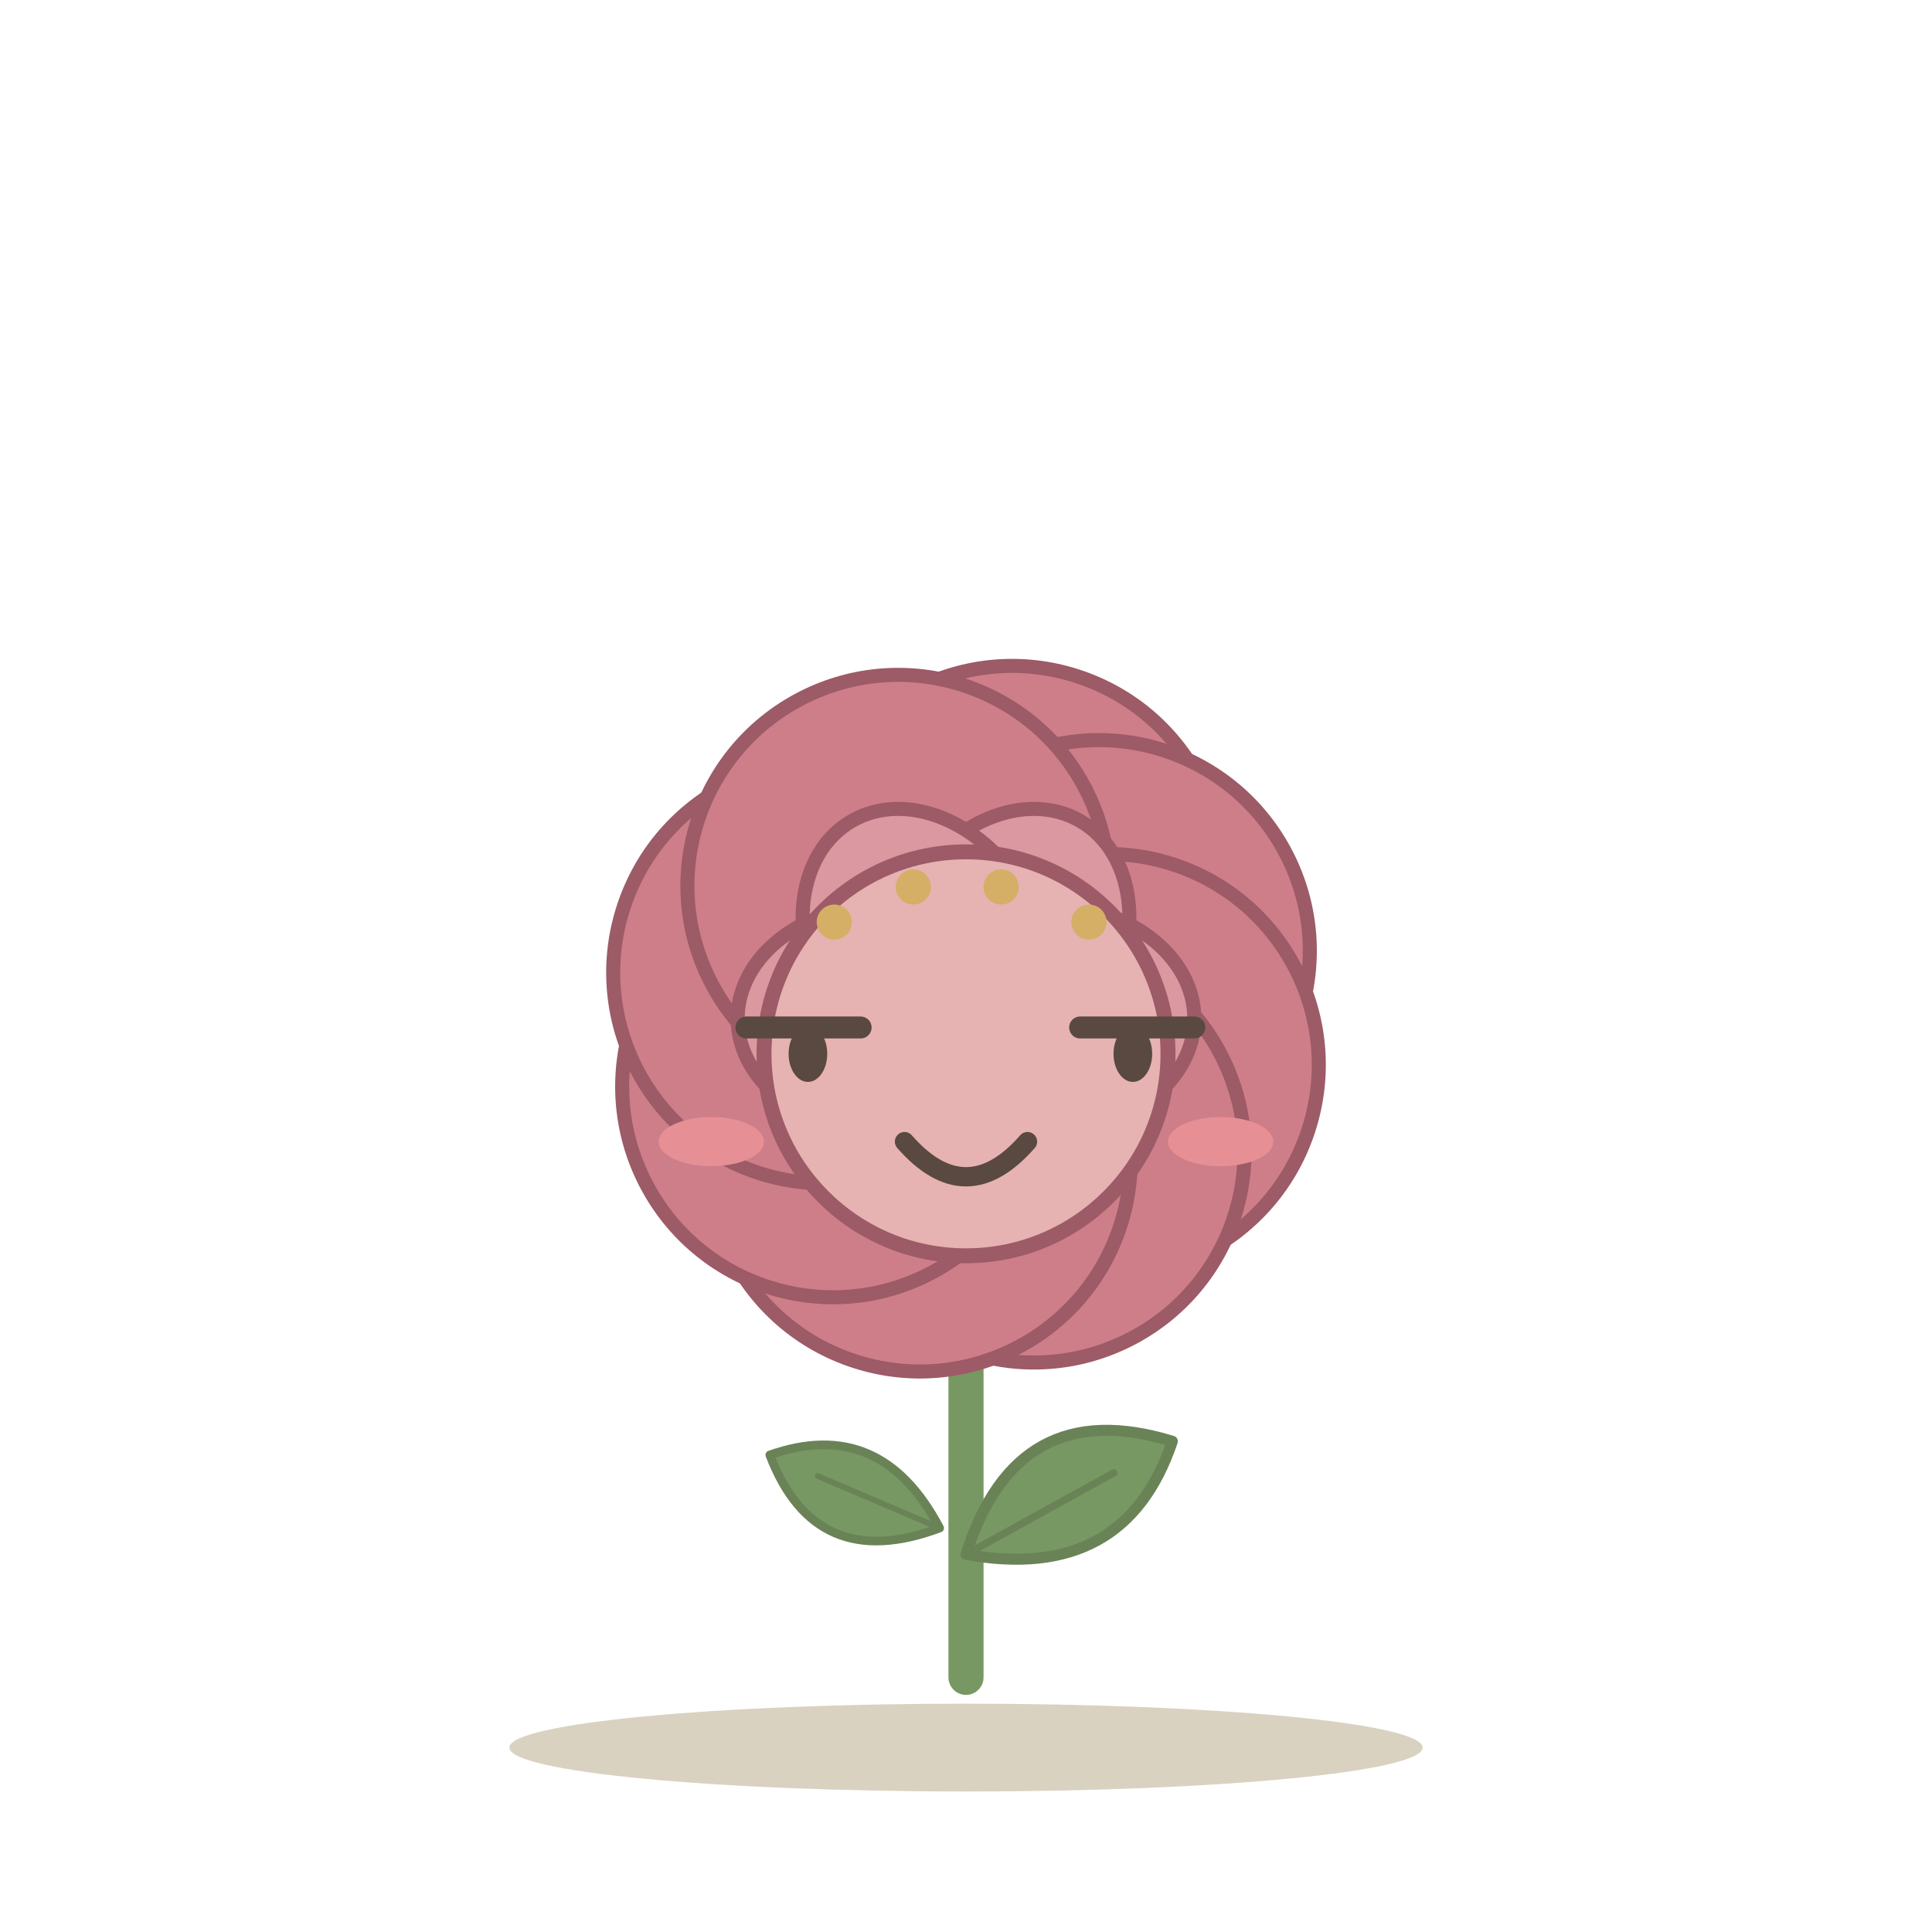
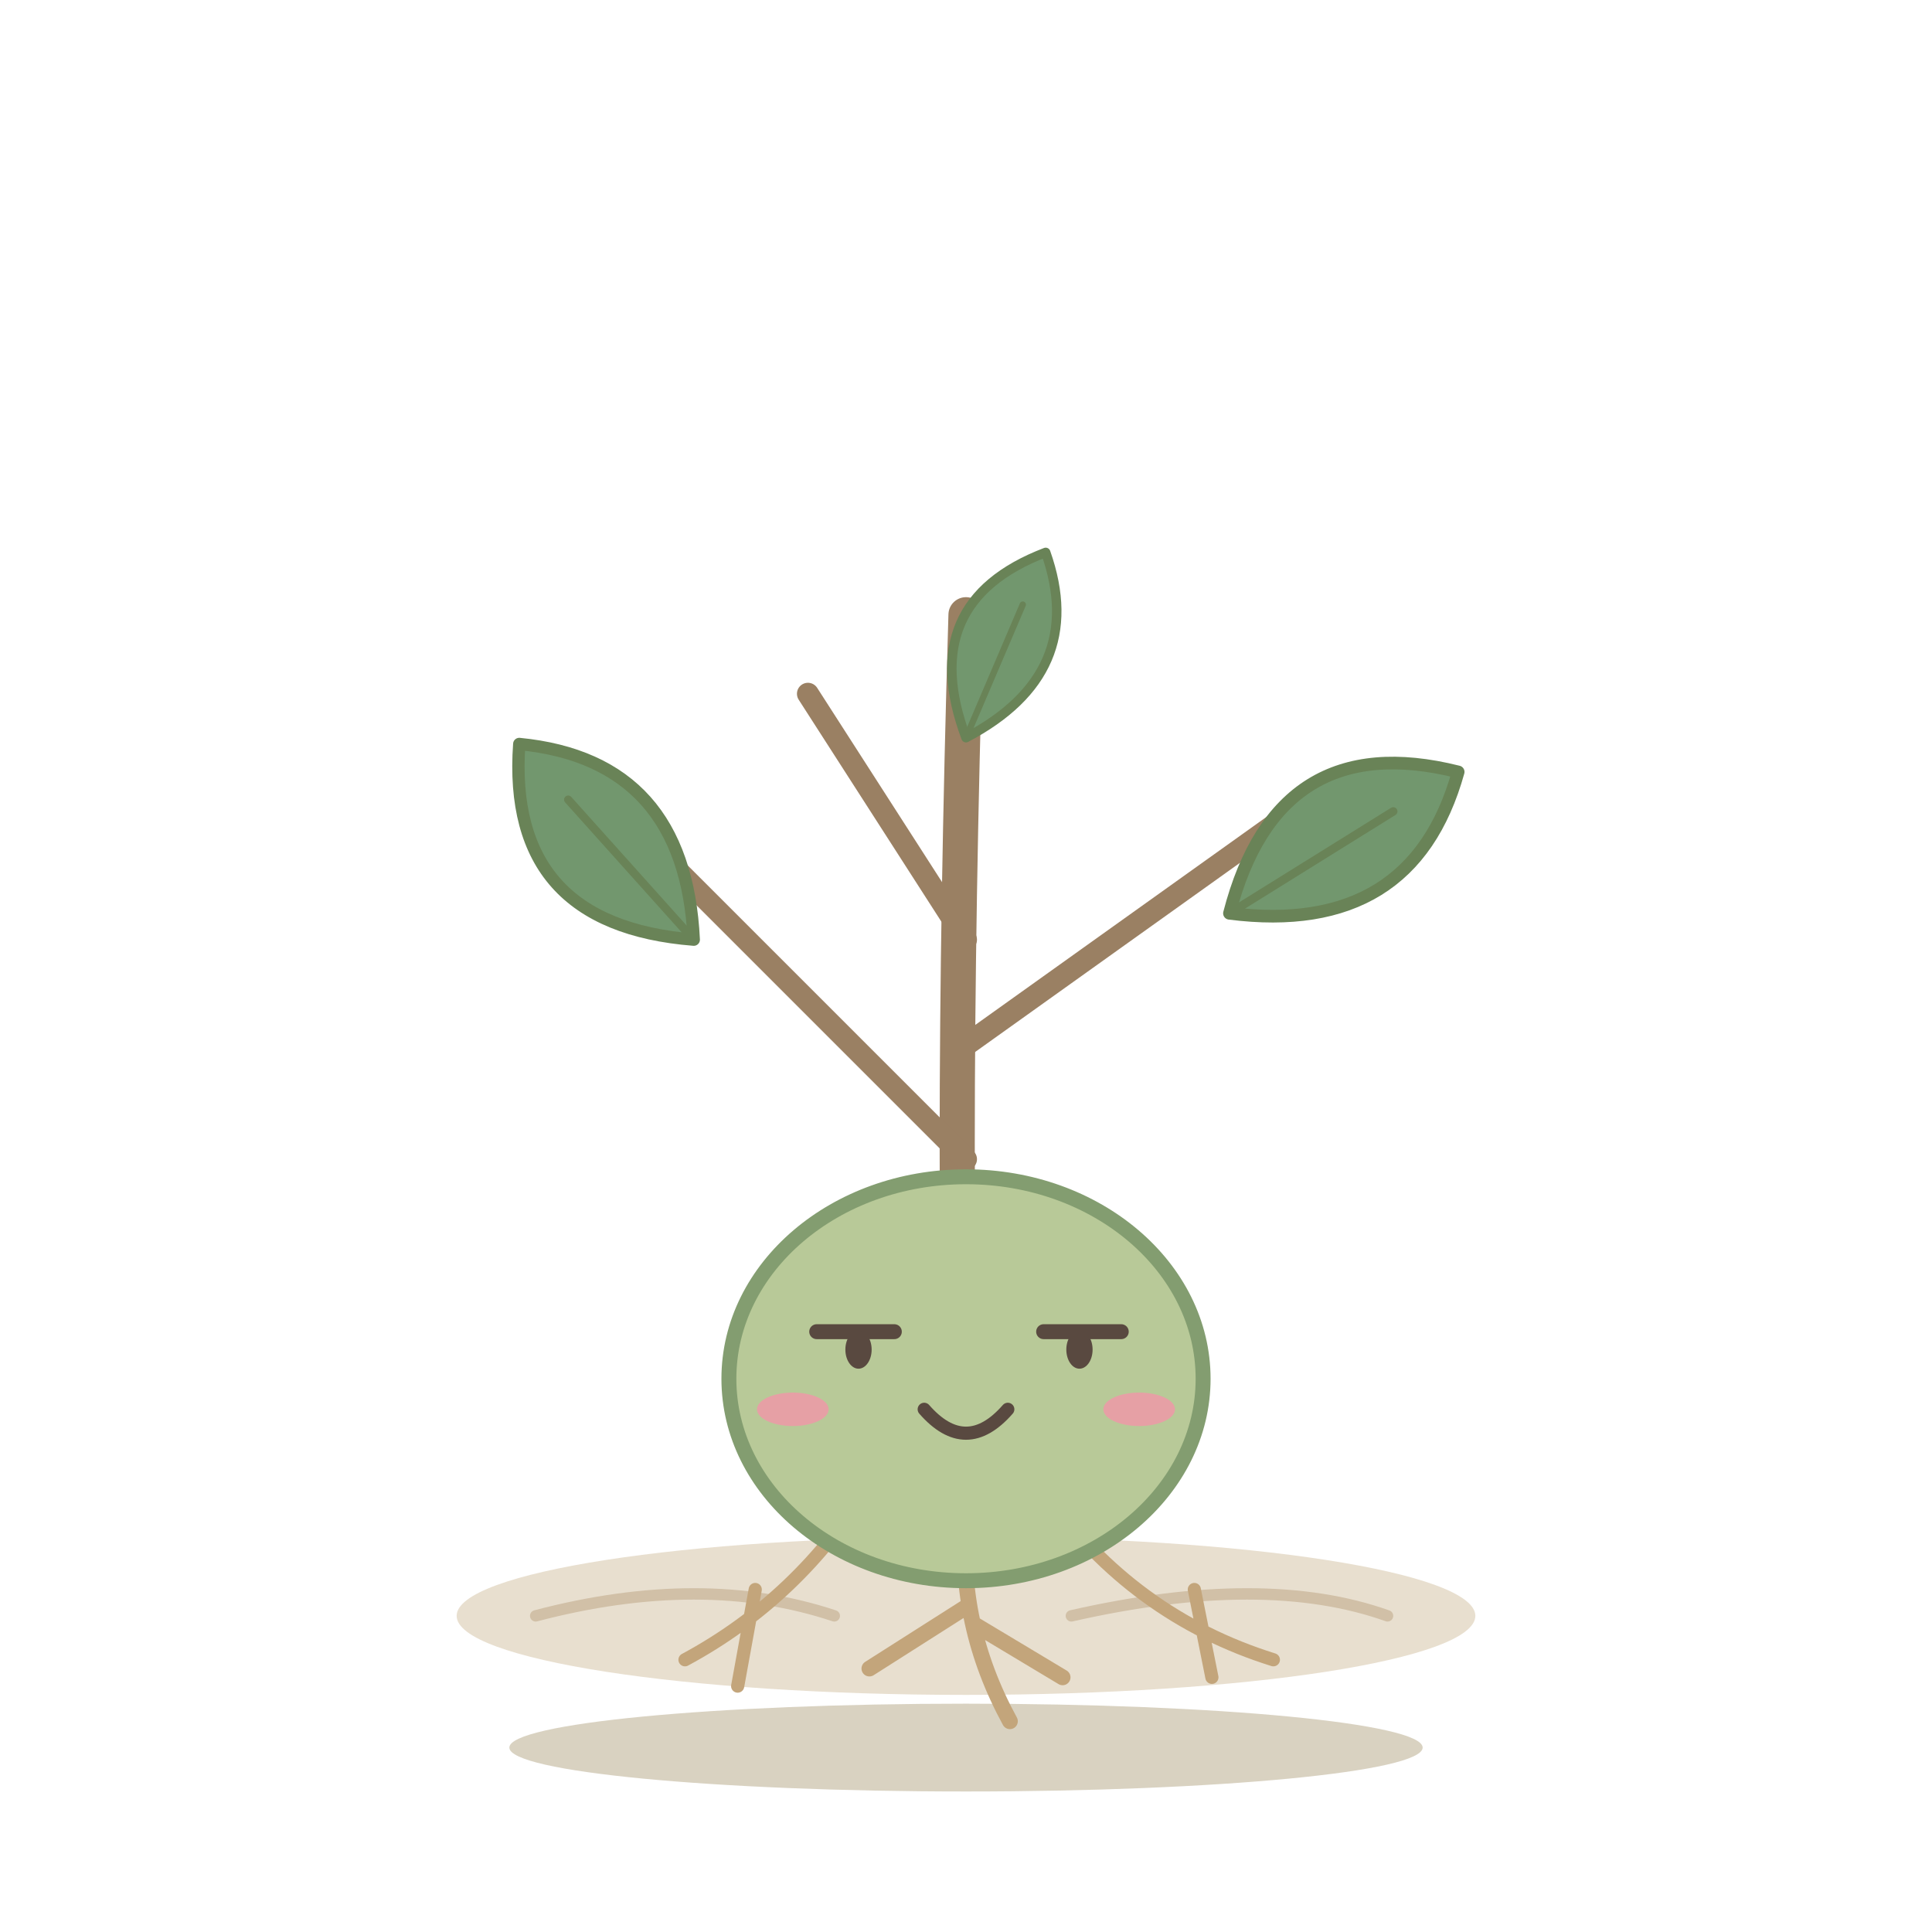
<svg xmlns="http://www.w3.org/2000/svg" width="220" height="220" viewBox="0 0 220 220" role="img" data-character="camellia" data-stage="4">
+   <style>.sproutEyes{transform-box:fill-box;transform-origin:center;animation:sproutBlink 5.2s infinite}@keyframes sproutBlink{0%,42%,46%,100%{transform:scaleY(1)}44%{transform:scaleY(.08)}}@media(prefers-reduced-motion:reduce){.sproutEyes{animation:none}}</style>
  <ellipse cx="110" cy="199" rx="52" ry="5" fill="#d9d2c1" stroke="none" stroke-width="2" />
-   <path d="M110 143V191" fill="none" stroke="#789863" stroke-width="4" stroke-linecap="round" stroke-linejoin="round" />
-   <g transform="translate(107 174) rotate(-100) scale(0.55)">
-     <path d="M0 0Q-5-27 21-32Q25-8 0 0Z" fill="#789863" stroke="#698357" stroke-width="1.8" stroke-linecap="round" stroke-linejoin="round" />
+   <ellipse cx="110" cy="184" rx="58" ry="9" fill="#e8dfcf" stroke="none" stroke-width="2" />
+   <path d="M61 184q19-5 34 0m27 0q22-5 36 0" fill="none" stroke="#d1c0a7" stroke-width="1.3" stroke-linecap="round" stroke-linejoin="round" />
+   <g data-part="roots">
+     <path d="M110 173q-1 12 5 23m-5-13-11 7m12-5 10 6" fill="none" stroke="#c3a57b" stroke-width="1.8" stroke-linecap="round" stroke-linejoin="round" />
+     <path d="M99 169q-8 13-21 20m8-8-2 11m35-22q10 14 26 19m-9-8 2 10" fill="none" stroke="#c3a57b" stroke-width="1.5" stroke-linecap="round" stroke-linejoin="round" />
+   </g>
+   <path d="M110 177Q108 137 110 70" fill="none" stroke="#9a8063" stroke-width="4" stroke-linecap="round" stroke-linejoin="round" />
+   <path d="M110 132 77 99m33 20 35-25m-35 13-18-28" fill="none" stroke="#9a8063" stroke-width="2.5" stroke-linecap="round" stroke-linejoin="round" />
+   <g transform="translate(79 107) rotate(-75) scale(0.78)">
+     <path d="M0 0Q-5-27 21-32Q25-8 0 0Z" fill="#72976e" stroke="#698357" stroke-width="1.8" stroke-linecap="round" stroke-linejoin="round" />
    <path d="M0 0 15-23" fill="none" stroke="#698357" stroke-width="1.2" stroke-linecap="round" stroke-linejoin="round" />
  </g>
-   <g transform="translate(110 177) rotate(28) scale(0.7)">
-     <path d="M0 0Q-5-27 21-32Q25-8 0 0Z" fill="#789863" stroke="#698357" stroke-width="1.8" stroke-linecap="round" stroke-linejoin="round" />
+   <g transform="translate(140 104) rotate(25) scale(0.8)">
+     <path d="M0 0Q-5-27 21-32Q25-8 0 0Z" fill="#72976e" stroke="#698357" stroke-width="1.8" stroke-linecap="round" stroke-linejoin="round" />
    <path d="M0 0 15-23" fill="none" stroke="#698357" stroke-width="1.2" stroke-linecap="round" stroke-linejoin="round" />
  </g>
-   <g>
-     <g transform="translate(110 116) rotate(18)">
-       <ellipse cx="0" cy="-17" rx="24" ry="24" fill="#ce7e89" stroke="#9c5b66" stroke-width="1.6" />
+   <g transform="translate(110 84) rotate(-10) scale(0.6)">
+     <path d="M0 0Q-5-27 21-32Q25-8 0 0Z" fill="#72976e" stroke="#698357" stroke-width="1.8" stroke-linecap="round" stroke-linejoin="round" />
+     <path d="M0 0 15-23" fill="none" stroke="#698357" stroke-width="1.2" stroke-linecap="round" stroke-linejoin="round" />
+   </g>
+   <ellipse cx="110" cy="157" rx="27" ry="23" fill="#b8c998" stroke="#839d70" stroke-width="1.7" />
+   <g transform="translate(110 153) scale(0.68)">
+     <g class="sproutEyes">
+       <path d="M-25-2h13m25 0h13" fill="none" stroke="#594940" stroke-width="2.5" stroke-linecap="round" stroke-linejoin="round" />
+       <ellipse cx="-18" cy="1" rx="2.2" ry="3.2" fill="#594940" stroke="none" stroke-width="2" />
+       <ellipse cx="19" cy="1" rx="2.2" ry="3.2" fill="#594940" stroke="none" stroke-width="2" />
    </g>
-     <g transform="translate(110 116) rotate(63)">
-       <ellipse cx="0" cy="-17" rx="24" ry="24" fill="#ce7e89" stroke="#9c5b66" stroke-width="1.6" />
-     </g>
-     <g transform="translate(110 116) rotate(108)">
-       <ellipse cx="0" cy="-17" rx="24" ry="24" fill="#ce7e89" stroke="#9c5b66" stroke-width="1.6" />
-     </g>
-     <g transform="translate(110 116) rotate(153)">
-       <ellipse cx="0" cy="-17" rx="24" ry="24" fill="#ce7e89" stroke="#9c5b66" stroke-width="1.6" />
-     </g>
-     <g transform="translate(110 116) rotate(198)">
-       <ellipse cx="0" cy="-17" rx="24" ry="24" fill="#ce7e89" stroke="#9c5b66" stroke-width="1.6" />
-     </g>
-     <g transform="translate(110 116) rotate(243)">
-       <ellipse cx="0" cy="-17" rx="24" ry="24" fill="#ce7e89" stroke="#9c5b66" stroke-width="1.6" />
-     </g>
-     <g transform="translate(110 116) rotate(288)">
-       <ellipse cx="0" cy="-17" rx="24" ry="24" fill="#ce7e89" stroke="#9c5b66" stroke-width="1.6" />
-     </g>
-     <g transform="translate(110 116) rotate(333)">
-       <ellipse cx="0" cy="-17" rx="24" ry="24" fill="#ce7e89" stroke="#9c5b66" stroke-width="1.6" />
-     </g>
-   </g>
-   <g>
-     <g transform="translate(110 116) rotate(30)">
-       <ellipse cx="0" cy="-9" rx="13" ry="17" fill="#dc98a1" stroke="#9c5b66" stroke-width="1.6" />
-     </g>
-     <g transform="translate(110 116) rotate(90)">
-       <ellipse cx="0" cy="-9" rx="13" ry="17" fill="#dc98a1" stroke="#9c5b66" stroke-width="1.6" />
-     </g>
-     <g transform="translate(110 116) rotate(150)">
-       <ellipse cx="0" cy="-9" rx="13" ry="17" fill="#dc98a1" stroke="#9c5b66" stroke-width="1.6" />
-     </g>
-     <g transform="translate(110 116) rotate(210)">
-       <ellipse cx="0" cy="-9" rx="13" ry="17" fill="#dc98a1" stroke="#9c5b66" stroke-width="1.6" />
-     </g>
-     <g transform="translate(110 116) rotate(270)">
-       <ellipse cx="0" cy="-9" rx="13" ry="17" fill="#dc98a1" stroke="#9c5b66" stroke-width="1.6" />
-     </g>
-     <g transform="translate(110 116) rotate(330)">
-       <ellipse cx="0" cy="-9" rx="13" ry="17" fill="#dc98a1" stroke="#9c5b66" stroke-width="1.6" />
-     </g>
-   </g>
-   <ellipse cx="110" cy="120" rx="23" ry="23" fill="#e6b2b2" stroke="#9c5b66" stroke-width="1.7" />
-   <ellipse cx="95" cy="105" rx="2" ry="2" fill="#d5af65" stroke="none" stroke-width="2" />
-   <ellipse cx="104" cy="101" rx="2" ry="2" fill="#d5af65" stroke="none" stroke-width="2" />
-   <ellipse cx="114" cy="101" rx="2" ry="2" fill="#d5af65" stroke="none" stroke-width="2" />
-   <ellipse cx="124" cy="105" rx="2" ry="2" fill="#d5af65" stroke="none" stroke-width="2" />
-   <g transform="translate(110 119) scale(1)">
-     <path d="M-25-2h13m25 0h13" fill="none" stroke="#594940" stroke-width="2.5" stroke-linecap="round" stroke-linejoin="round" />
-     <ellipse cx="-18" cy="1" rx="2.2" ry="3.2" fill="#594940" stroke="none" stroke-width="2" />
-     <ellipse cx="19" cy="1" rx="2.2" ry="3.2" fill="#594940" stroke="none" stroke-width="2" />
    <path d="M-7 11q7 8 14 0" fill="none" stroke="#594940" stroke-width="2.2" stroke-linecap="round" stroke-linejoin="round" />
-     <ellipse cx="-29" cy="11" rx="6" ry="2.8" fill="#e68f95" stroke="none" stroke-width="2" />
-     <ellipse cx="29" cy="11" rx="6" ry="2.8" fill="#e68f95" stroke="none" stroke-width="2" />
+     <ellipse cx="-29" cy="11" rx="6" ry="2.8" fill="#e6a0a5" stroke="none" stroke-width="2" />
+     <ellipse cx="29" cy="11" rx="6" ry="2.8" fill="#e6a0a5" stroke="none" stroke-width="2" />
  </g>
</svg>
